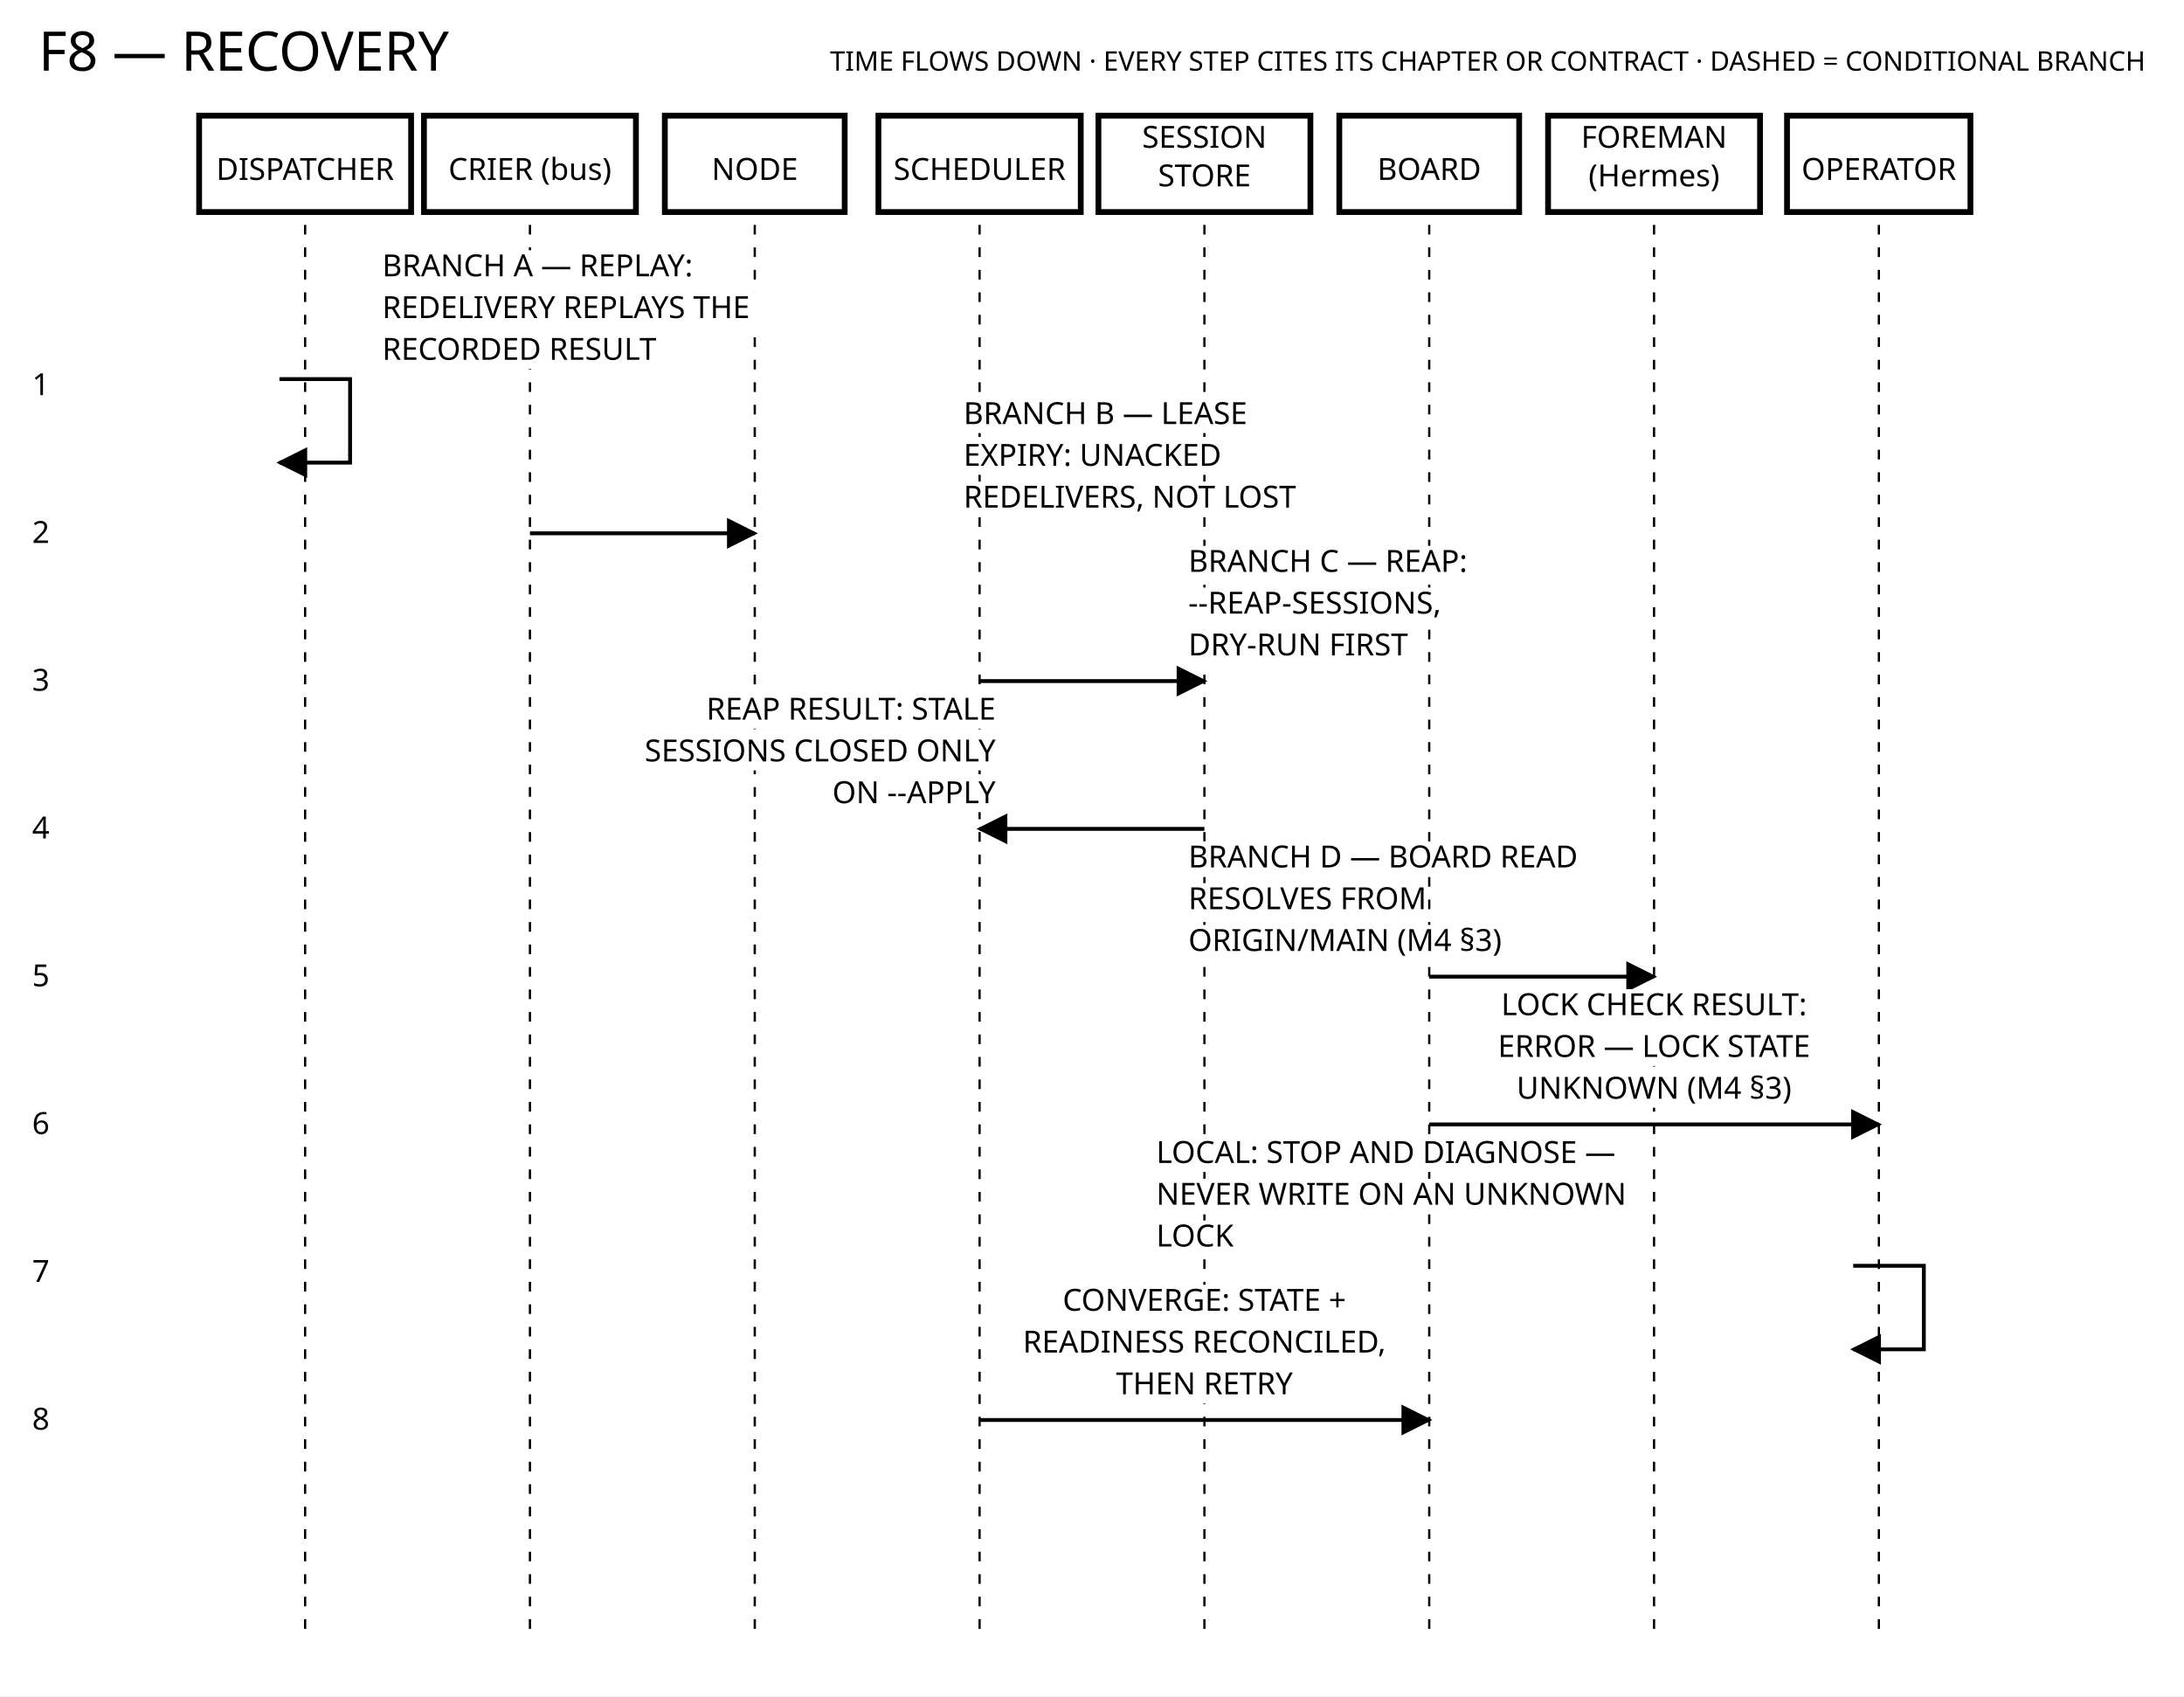
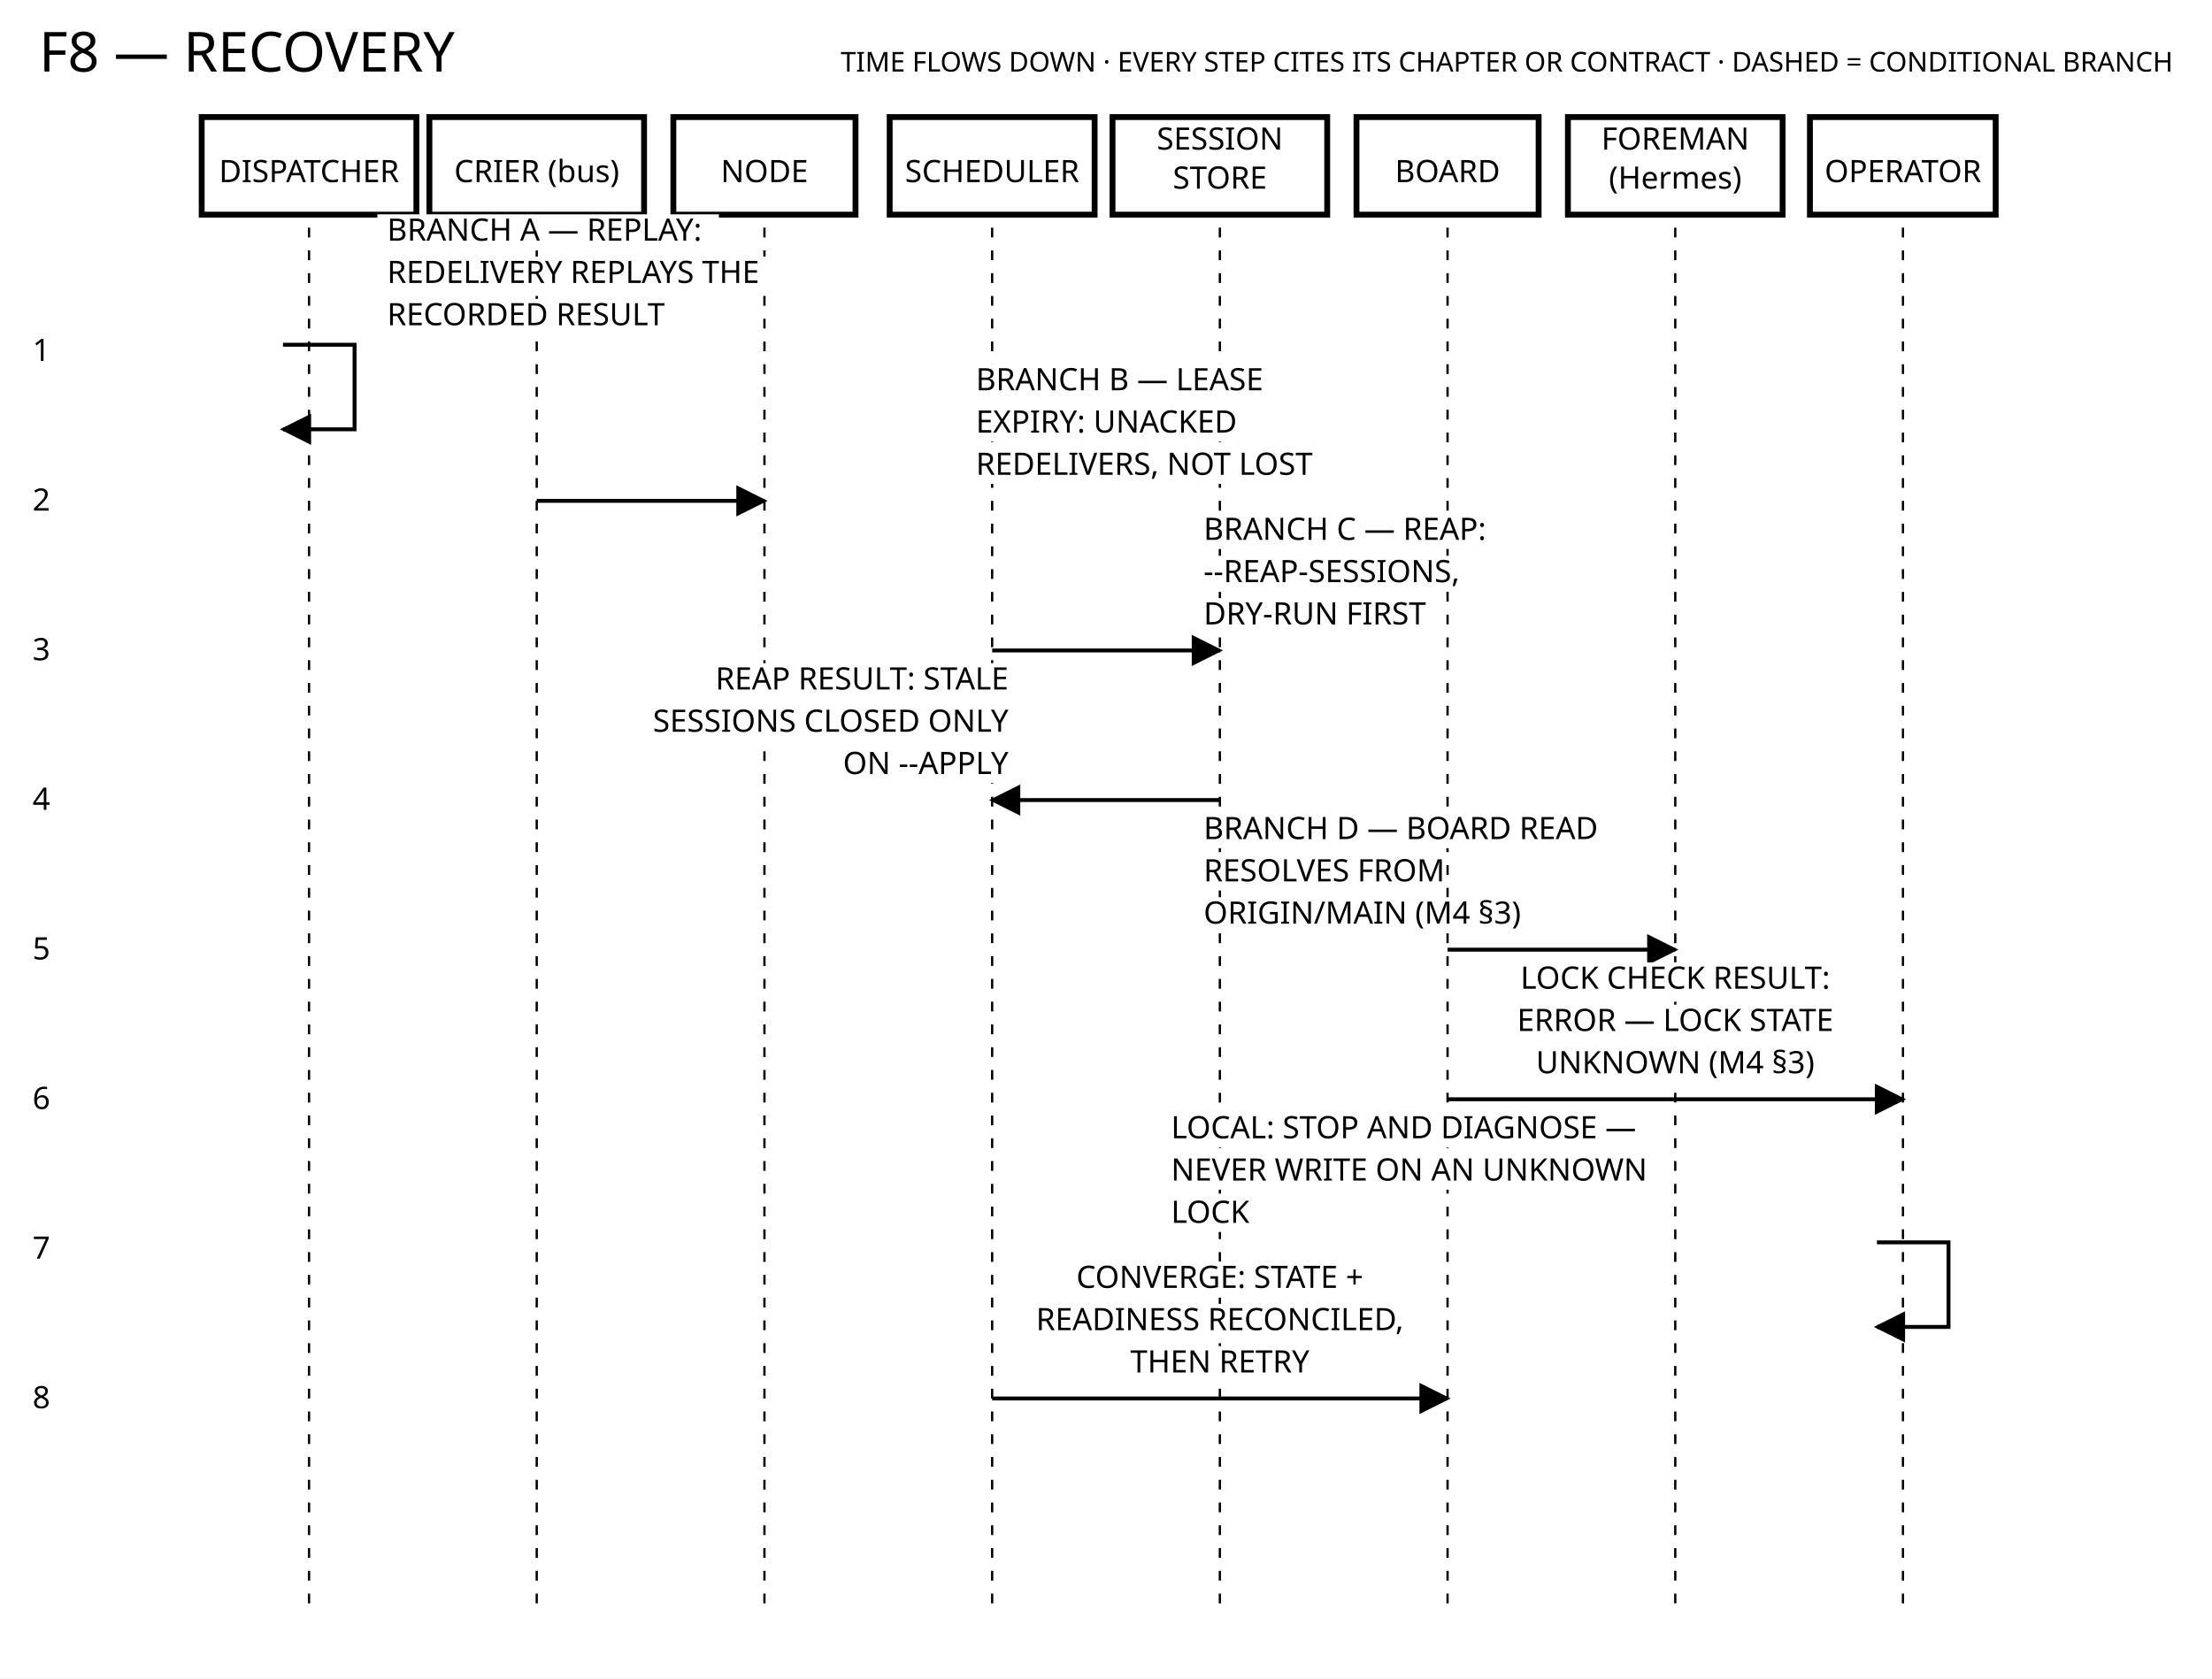
- <svg xmlns="http://www.w3.org/2000/svg" width="170.0mm" height="132.0mm" viewBox="0 0 680 528.0" preserveAspectRatio="xMidYMid meet">
-   <rect width="680" height="528.0" fill="#ffffff" />
+ <svg xmlns="http://www.w3.org/2000/svg" width="170.0mm" height="129.0mm" viewBox="0 0 680 516.0" preserveAspectRatio="xMidYMid meet">
+   <rect width="680" height="516.0" fill="#ffffff" />
  <defs>
    <marker id="ar" viewBox="0 0 10 10" refX="9" refY="5" markerWidth="8" markerHeight="8" orient="auto">
      <path d="M0,0 L10,5 L0,10 z" fill="#000000" />
    </marker>
  </defs>
  <g font-family="Routed Gothic Narrow, Routed Gothic, sans-serif">
    <text x="12.0" y="22.0" font-size="17.00" fill="#000000" text-anchor="start">F8 — RECOVERY</text>
    <text x="668.0" y="22.0" font-size="8.40" fill="#000000" text-anchor="end">TIME FLOWS DOWN · EVERY STEP CITES ITS CHAPTER OR CONTRACT · DASHED = CONDITIONAL BRANCH</text>
    <rect x="62.0" y="36.0" width="66.0" height="30.0" fill="#ffffff" stroke="#000000" stroke-width="1.8" />
    <text x="95.0" y="56.0" font-size="9.50" fill="#000000" text-anchor="middle">DISPATCHER</text>
-     <polyline points="95.0,70.0 95.0,508.0" fill="none" stroke="#000000" stroke-width="0.7" stroke-dasharray="3 4" />
+     <polyline points="95.0,70.0 95.0,496.0" fill="none" stroke="#000000" stroke-width="0.7" stroke-dasharray="3 4" />
    <rect x="132.0" y="36.0" width="66.0" height="30.0" fill="#ffffff" stroke="#000000" stroke-width="1.8" />
    <text x="165.0" y="56.0" font-size="9.50" fill="#000000" text-anchor="middle">CRIER (bus)</text>
-     <polyline points="165.0,70.0 165.0,508.0" fill="none" stroke="#000000" stroke-width="0.7" stroke-dasharray="3 4" />
+     <polyline points="165.0,70.0 165.0,496.0" fill="none" stroke="#000000" stroke-width="0.7" stroke-dasharray="3 4" />
    <rect x="207.0" y="36.0" width="56.0" height="30.0" fill="#ffffff" stroke="#000000" stroke-width="1.8" />
    <text x="235.0" y="56.0" font-size="9.50" fill="#000000" text-anchor="middle">NODE</text>
-     <polyline points="235.0,70.0 235.0,508.0" fill="none" stroke="#000000" stroke-width="0.7" stroke-dasharray="3 4" />
+     <polyline points="235.0,70.0 235.0,496.0" fill="none" stroke="#000000" stroke-width="0.7" stroke-dasharray="3 4" />
    <rect x="273.5" y="36.0" width="63.0" height="30.0" fill="#ffffff" stroke="#000000" stroke-width="1.8" />
    <text x="305.0" y="56.0" font-size="9.50" fill="#000000" text-anchor="middle">SCHEDULER</text>
-     <polyline points="305.0,70.0 305.0,508.0" fill="none" stroke="#000000" stroke-width="0.7" stroke-dasharray="3 4" />
+     <polyline points="305.0,70.0 305.0,496.0" fill="none" stroke="#000000" stroke-width="0.7" stroke-dasharray="3 4" />
    <rect x="342.0" y="36.0" width="66.0" height="30.0" fill="#ffffff" stroke="#000000" stroke-width="1.8" />
    <text x="375.0" y="46.0" font-size="9.50" fill="#000000" text-anchor="middle">SESSION</text>
    <text x="375.0" y="58.0" font-size="9.50" fill="#000000" text-anchor="middle">STORE</text>
-     <polyline points="375.0,70.0 375.0,508.0" fill="none" stroke="#000000" stroke-width="0.7" stroke-dasharray="3 4" />
+     <polyline points="375.0,70.0 375.0,496.0" fill="none" stroke="#000000" stroke-width="0.7" stroke-dasharray="3 4" />
    <rect x="417.0" y="36.0" width="56.0" height="30.0" fill="#ffffff" stroke="#000000" stroke-width="1.8" />
    <text x="445.0" y="56.0" font-size="9.50" fill="#000000" text-anchor="middle">BOARD</text>
-     <polyline points="445.0,70.0 445.0,508.0" fill="none" stroke="#000000" stroke-width="0.7" stroke-dasharray="3 4" />
+     <polyline points="445.0,70.0 445.0,496.0" fill="none" stroke="#000000" stroke-width="0.7" stroke-dasharray="3 4" />
    <rect x="482.0" y="36.0" width="66.0" height="30.0" fill="#ffffff" stroke="#000000" stroke-width="1.8" />
    <text x="515.0" y="46.0" font-size="9.50" fill="#000000" text-anchor="middle">FOREMAN</text>
    <text x="515.0" y="58.0" font-size="9.50" fill="#000000" text-anchor="middle">(Hermes)</text>
-     <polyline points="515.0,70.0 515.0,508.0" fill="none" stroke="#000000" stroke-width="0.7" stroke-dasharray="3 4" />
+     <polyline points="515.0,70.0 515.0,496.0" fill="none" stroke="#000000" stroke-width="0.7" stroke-dasharray="3 4" />
    <rect x="556.4" y="36.0" width="57.1" height="30.0" fill="#ffffff" stroke="#000000" stroke-width="1.8" />
    <text x="585.0" y="56.0" font-size="9.50" fill="#000000" text-anchor="middle">OPERATOR</text>
-     <polyline points="585.0,70.0 585.0,508.0" fill="none" stroke="#000000" stroke-width="0.7" stroke-dasharray="3 4" />
-     <text x="10.0" y="123.0" font-size="9.50" fill="#000000" text-anchor="start">1</text>
-     <polyline points="87.0,118.0 109.0,118.0 109.0,144.0 87.0,144.0" fill="none" stroke="#000000" stroke-width="1.2" marker-end="url(#ar)" />
-     <rect x="116.0" y="77.9" width="105.0" height="10.9" fill="#ffffff" />
-     <text x="119.0" y="86.0" font-size="9.50" fill="#000000" text-anchor="start">BRANCH A — REPLAY:</text>
-     <rect x="116.0" y="90.9" width="127.0" height="10.9" fill="#ffffff" />
-     <text x="119.0" y="99.0" font-size="9.50" fill="#000000" text-anchor="start">REDELIVERY REPLAYS THE</text>
-     <rect x="116.0" y="103.9" width="88.5" height="10.9" fill="#ffffff" />
-     <text x="119.0" y="112.0" font-size="9.50" fill="#000000" text-anchor="start">RECORDED RESULT</text>
-     <text x="10.0" y="169.0" font-size="9.50" fill="#000000" text-anchor="start">2</text>
-     <polyline points="165.0,166.0 235.0,166.0" fill="none" stroke="#000000" stroke-width="1.2" marker-end="url(#ar)" />
-     <rect x="297.0" y="123.9" width="94.0" height="10.9" fill="#ffffff" />
-     <text x="300.0" y="132.0" font-size="9.50" fill="#000000" text-anchor="start">BRANCH B — LEASE</text>
-     <rect x="297.0" y="136.9" width="88.5" height="10.9" fill="#ffffff" />
-     <text x="300.0" y="145.0" font-size="9.50" fill="#000000" text-anchor="start">EXPIRY: UNACKED</text>
-     <rect x="297.0" y="149.9" width="116.0" height="10.9" fill="#ffffff" />
-     <text x="300.0" y="158.0" font-size="9.50" fill="#000000" text-anchor="start">REDELIVERS, NOT LOST</text>
-     <text x="10.0" y="215.0" font-size="9.50" fill="#000000" text-anchor="start">3</text>
-     <polyline points="305.0,212.0 375.0,212.0" fill="none" stroke="#000000" stroke-width="1.2" marker-end="url(#ar)" />
-     <rect x="367.0" y="169.9" width="94.0" height="10.9" fill="#ffffff" />
-     <text x="370.0" y="178.0" font-size="9.50" fill="#000000" text-anchor="start">BRANCH C — REAP:</text>
-     <rect x="367.0" y="182.9" width="94.0" height="10.9" fill="#ffffff" />
-     <text x="370.0" y="191.0" font-size="9.50" fill="#000000" text-anchor="start">--REAP-SESSIONS,</text>
-     <rect x="367.0" y="195.9" width="77.5" height="10.9" fill="#ffffff" />
-     <text x="370.0" y="204.0" font-size="9.50" fill="#000000" text-anchor="start">DRY-RUN FIRST</text>
-     <text x="10.0" y="261.0" font-size="9.50" fill="#000000" text-anchor="start">4</text>
-     <polyline points="375.0,258.0 305.0,258.0" fill="none" stroke="#000000" stroke-width="1.2" marker-end="url(#ar)" />
-     <rect x="205.0" y="215.9" width="105.0" height="10.9" fill="#ffffff" />
-     <text x="310.0" y="224.0" font-size="9.50" fill="#000000" text-anchor="end">REAP RESULT: STALE</text>
-     <rect x="194.0" y="228.9" width="116.0" height="10.9" fill="#ffffff" />
-     <text x="310.0" y="237.0" font-size="9.50" fill="#000000" text-anchor="end">SESSIONS CLOSED ONLY</text>
-     <rect x="249.0" y="241.9" width="61.0" height="10.9" fill="#ffffff" />
-     <text x="310.0" y="250.0" font-size="9.50" fill="#000000" text-anchor="end">ON --APPLY</text>
-     <text x="10.0" y="307.0" font-size="9.50" fill="#000000" text-anchor="start">5</text>
-     <polyline points="445.0,304.0 515.0,304.0" fill="none" stroke="#000000" stroke-width="1.2" marker-end="url(#ar)" />
-     <rect x="367.0" y="261.9" width="121.5" height="10.9" fill="#ffffff" />
-     <text x="370.0" y="270.0" font-size="9.50" fill="#000000" text-anchor="start">BRANCH D — BOARD READ</text>
-     <rect x="367.0" y="274.9" width="77.5" height="10.9" fill="#ffffff" />
-     <text x="370.0" y="283.0" font-size="9.50" fill="#000000" text-anchor="start">RESOLVES FROM</text>
-     <rect x="367.0" y="287.9" width="110.5" height="10.9" fill="#ffffff" />
-     <text x="370.0" y="296.0" font-size="9.50" fill="#000000" text-anchor="start">ORIGIN/MAIN (M4 §3)</text>
-     <text x="10.0" y="353.0" font-size="9.50" fill="#000000" text-anchor="start">6</text>
-     <polyline points="445.0,350.0 585.0,350.0" fill="none" stroke="#000000" stroke-width="1.2" marker-end="url(#ar)" />
-     <rect x="462.5" y="307.9" width="105.0" height="10.9" fill="#ffffff" />
-     <text x="515.0" y="316.0" font-size="9.50" fill="#000000" text-anchor="middle">LOCK CHECK RESULT:</text>
-     <rect x="462.5" y="320.9" width="105.0" height="10.9" fill="#ffffff" />
-     <text x="515.0" y="329.0" font-size="9.50" fill="#000000" text-anchor="middle">ERROR — LOCK STATE</text>
-     <rect x="470.8" y="333.9" width="88.5" height="10.9" fill="#ffffff" />
-     <text x="515.0" y="342.0" font-size="9.50" fill="#000000" text-anchor="middle">UNKNOWN (M4 §3)</text>
-     <text x="10.0" y="399.0" font-size="9.50" fill="#000000" text-anchor="start">7</text>
-     <polyline points="577.0,394.0 599.0,394.0 599.0,420.0 577.0,420.0" fill="none" stroke="#000000" stroke-width="1.2" marker-end="url(#ar)" />
-     <rect x="357.0" y="353.9" width="149.0" height="10.9" fill="#ffffff" />
-     <text x="360.0" y="362.0" font-size="9.50" fill="#000000" text-anchor="start">LOCAL: STOP AND DIAGNOSE —</text>
-     <rect x="357.0" y="366.9" width="143.5" height="10.9" fill="#ffffff" />
-     <text x="360.0" y="375.0" font-size="9.50" fill="#000000" text-anchor="start">NEVER WRITE ON AN UNKNOWN</text>
-     <rect x="357.0" y="379.9" width="28.0" height="10.9" fill="#ffffff" />
-     <text x="360.0" y="388.0" font-size="9.50" fill="#000000" text-anchor="start">LOCK</text>
-     <text x="10.0" y="445.0" font-size="9.50" fill="#000000" text-anchor="start">8</text>
-     <polyline points="305.0,442.0 445.0,442.0" fill="none" stroke="#000000" stroke-width="1.2" marker-end="url(#ar)" />
-     <rect x="325.2" y="399.9" width="99.5" height="10.9" fill="#ffffff" />
-     <text x="375.0" y="408.0" font-size="9.50" fill="#000000" text-anchor="middle">CONVERGE: STATE +</text>
-     <rect x="314.2" y="412.9" width="121.5" height="10.9" fill="#ffffff" />
-     <text x="375.0" y="421.0" font-size="9.50" fill="#000000" text-anchor="middle">READINESS RECONCILED,</text>
-     <rect x="344.5" y="425.9" width="61.0" height="10.9" fill="#ffffff" />
-     <text x="375.0" y="434.0" font-size="9.50" fill="#000000" text-anchor="middle">THEN RETRY</text>
+     <polyline points="585.0,70.0 585.0,496.0" fill="none" stroke="#000000" stroke-width="0.7" stroke-dasharray="3 4" />
+     <text x="10.0" y="111.0" font-size="9.50" fill="#000000" text-anchor="start">1</text>
+     <polyline points="87.0,106.0 109.0,106.0 109.0,132.0 87.0,132.0" fill="none" stroke="#000000" stroke-width="1.2" marker-end="url(#ar)" />
+     <rect x="116.0" y="65.9" width="105.0" height="10.9" fill="#ffffff" />
+     <text x="119.0" y="74.0" font-size="9.50" fill="#000000" text-anchor="start">BRANCH A — REPLAY:</text>
+     <rect x="116.0" y="78.9" width="127.0" height="10.9" fill="#ffffff" />
+     <text x="119.0" y="87.0" font-size="9.50" fill="#000000" text-anchor="start">REDELIVERY REPLAYS THE</text>
+     <rect x="116.0" y="91.9" width="88.5" height="10.9" fill="#ffffff" />
+     <text x="119.0" y="100.0" font-size="9.50" fill="#000000" text-anchor="start">RECORDED RESULT</text>
+     <text x="10.0" y="157.0" font-size="9.50" fill="#000000" text-anchor="start">2</text>
+     <polyline points="165.0,154.0 235.0,154.0" fill="none" stroke="#000000" stroke-width="1.2" marker-end="url(#ar)" />
+     <rect x="297.0" y="111.9" width="94.0" height="10.9" fill="#ffffff" />
+     <text x="300.0" y="120.0" font-size="9.50" fill="#000000" text-anchor="start">BRANCH B — LEASE</text>
+     <rect x="297.0" y="124.9" width="88.5" height="10.9" fill="#ffffff" />
+     <text x="300.0" y="133.0" font-size="9.50" fill="#000000" text-anchor="start">EXPIRY: UNACKED</text>
+     <rect x="297.0" y="137.9" width="116.0" height="10.9" fill="#ffffff" />
+     <text x="300.0" y="146.0" font-size="9.50" fill="#000000" text-anchor="start">REDELIVERS, NOT LOST</text>
+     <text x="10.0" y="203.0" font-size="9.50" fill="#000000" text-anchor="start">3</text>
+     <polyline points="305.0,200.0 375.0,200.0" fill="none" stroke="#000000" stroke-width="1.2" marker-end="url(#ar)" />
+     <rect x="367.0" y="157.9" width="94.0" height="10.9" fill="#ffffff" />
+     <text x="370.0" y="166.0" font-size="9.50" fill="#000000" text-anchor="start">BRANCH C — REAP:</text>
+     <rect x="367.0" y="170.9" width="94.0" height="10.9" fill="#ffffff" />
+     <text x="370.0" y="179.0" font-size="9.50" fill="#000000" text-anchor="start">--REAP-SESSIONS,</text>
+     <rect x="367.0" y="183.9" width="77.5" height="10.9" fill="#ffffff" />
+     <text x="370.0" y="192.0" font-size="9.50" fill="#000000" text-anchor="start">DRY-RUN FIRST</text>
+     <text x="10.0" y="249.0" font-size="9.50" fill="#000000" text-anchor="start">4</text>
+     <polyline points="375.0,246.0 305.0,246.0" fill="none" stroke="#000000" stroke-width="1.2" marker-end="url(#ar)" />
+     <rect x="205.0" y="203.9" width="105.0" height="10.9" fill="#ffffff" />
+     <text x="310.0" y="212.0" font-size="9.50" fill="#000000" text-anchor="end">REAP RESULT: STALE</text>
+     <rect x="194.0" y="216.9" width="116.0" height="10.9" fill="#ffffff" />
+     <text x="310.0" y="225.0" font-size="9.50" fill="#000000" text-anchor="end">SESSIONS CLOSED ONLY</text>
+     <rect x="249.0" y="229.9" width="61.0" height="10.9" fill="#ffffff" />
+     <text x="310.0" y="238.0" font-size="9.50" fill="#000000" text-anchor="end">ON --APPLY</text>
+     <text x="10.0" y="295.0" font-size="9.50" fill="#000000" text-anchor="start">5</text>
+     <polyline points="445.0,292.0 515.0,292.0" fill="none" stroke="#000000" stroke-width="1.2" marker-end="url(#ar)" />
+     <rect x="367.0" y="249.9" width="121.5" height="10.9" fill="#ffffff" />
+     <text x="370.0" y="258.0" font-size="9.50" fill="#000000" text-anchor="start">BRANCH D — BOARD READ</text>
+     <rect x="367.0" y="262.9" width="77.5" height="10.9" fill="#ffffff" />
+     <text x="370.0" y="271.0" font-size="9.50" fill="#000000" text-anchor="start">RESOLVES FROM</text>
+     <rect x="367.0" y="275.9" width="110.5" height="10.9" fill="#ffffff" />
+     <text x="370.0" y="284.0" font-size="9.50" fill="#000000" text-anchor="start">ORIGIN/MAIN (M4 §3)</text>
+     <text x="10.0" y="341.0" font-size="9.50" fill="#000000" text-anchor="start">6</text>
+     <polyline points="445.0,338.0 585.0,338.0" fill="none" stroke="#000000" stroke-width="1.2" marker-end="url(#ar)" />
+     <rect x="462.5" y="295.9" width="105.0" height="10.9" fill="#ffffff" />
+     <text x="515.0" y="304.0" font-size="9.50" fill="#000000" text-anchor="middle">LOCK CHECK RESULT:</text>
+     <rect x="462.5" y="308.9" width="105.0" height="10.9" fill="#ffffff" />
+     <text x="515.0" y="317.0" font-size="9.50" fill="#000000" text-anchor="middle">ERROR — LOCK STATE</text>
+     <rect x="470.8" y="321.9" width="88.5" height="10.9" fill="#ffffff" />
+     <text x="515.0" y="330.0" font-size="9.50" fill="#000000" text-anchor="middle">UNKNOWN (M4 §3)</text>
+     <text x="10.0" y="387.0" font-size="9.50" fill="#000000" text-anchor="start">7</text>
+     <polyline points="577.0,382.0 599.0,382.0 599.0,408.0 577.0,408.0" fill="none" stroke="#000000" stroke-width="1.2" marker-end="url(#ar)" />
+     <rect x="357.0" y="341.9" width="149.0" height="10.9" fill="#ffffff" />
+     <text x="360.0" y="350.0" font-size="9.50" fill="#000000" text-anchor="start">LOCAL: STOP AND DIAGNOSE —</text>
+     <rect x="357.0" y="354.9" width="143.5" height="10.9" fill="#ffffff" />
+     <text x="360.0" y="363.0" font-size="9.50" fill="#000000" text-anchor="start">NEVER WRITE ON AN UNKNOWN</text>
+     <rect x="357.0" y="367.9" width="28.0" height="10.9" fill="#ffffff" />
+     <text x="360.0" y="376.0" font-size="9.50" fill="#000000" text-anchor="start">LOCK</text>
+     <text x="10.0" y="433.0" font-size="9.50" fill="#000000" text-anchor="start">8</text>
+     <polyline points="305.0,430.0 445.0,430.0" fill="none" stroke="#000000" stroke-width="1.2" marker-end="url(#ar)" />
+     <rect x="325.2" y="387.9" width="99.5" height="10.9" fill="#ffffff" />
+     <text x="375.0" y="396.0" font-size="9.50" fill="#000000" text-anchor="middle">CONVERGE: STATE +</text>
+     <rect x="314.2" y="400.9" width="121.5" height="10.9" fill="#ffffff" />
+     <text x="375.0" y="409.0" font-size="9.50" fill="#000000" text-anchor="middle">READINESS RECONCILED,</text>
+     <rect x="344.5" y="413.9" width="61.0" height="10.9" fill="#ffffff" />
+     <text x="375.0" y="422.0" font-size="9.50" fill="#000000" text-anchor="middle">THEN RETRY</text>
  </g>
</svg>
